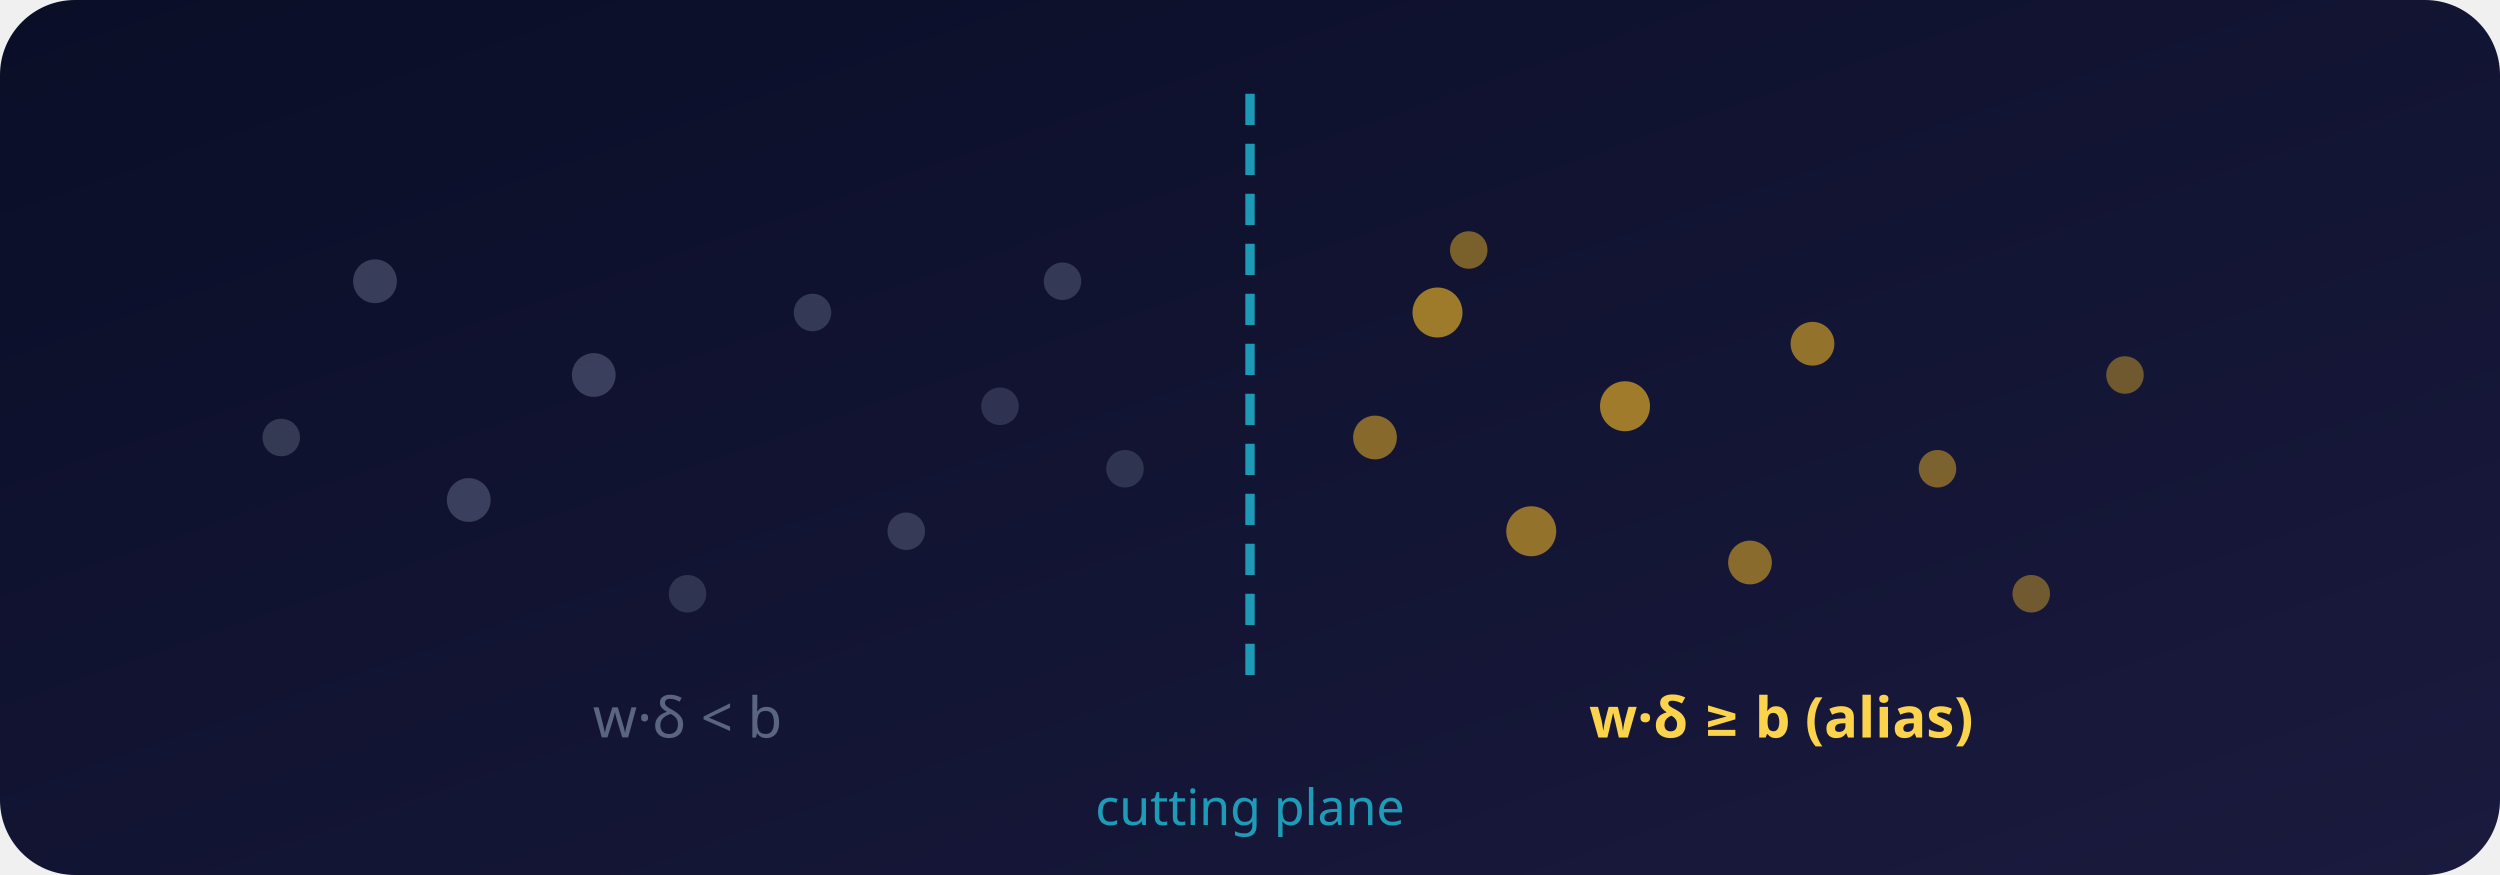
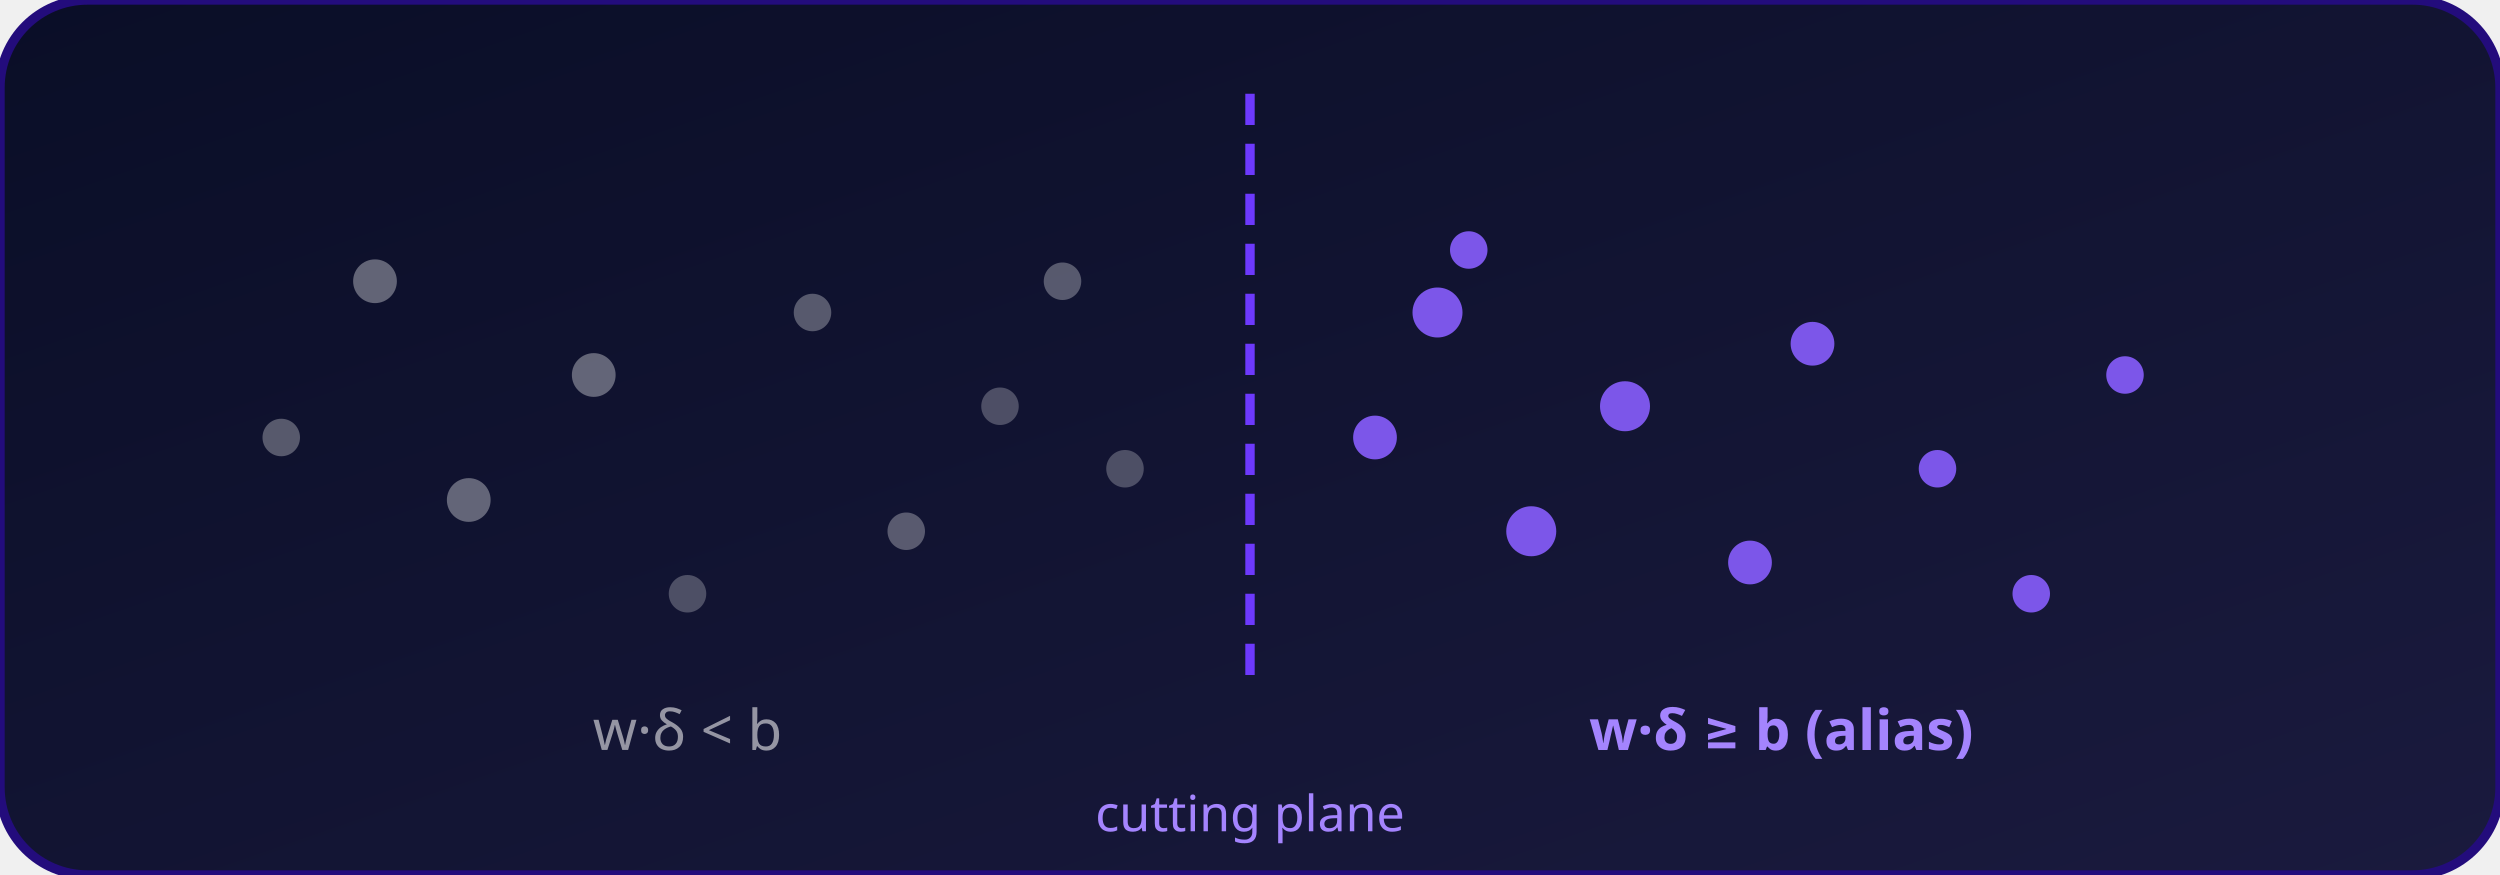
- <svg xmlns="http://www.w3.org/2000/svg" viewBox="0 0 400 140" font-family="'Segoe UI', system-ui, -apple-system, sans-serif">
+ <svg xmlns="http://www.w3.org/2000/svg" viewBox="0 0 400 140" font-family="'Segoe UI', system-ui, -apple-system, sans-serif" role="img" aria-labelledby="cutp-title cutp-desc">
  <defs>
-     <linearGradient id="bg" x1="0" y1="0" x2="1" y2="1">
+     <linearGradient id="cutp-bg" x1="0" y1="0" x2="1" y2="1">
      <stop offset="0%" stop-color="#0a0e27" />
      <stop offset="100%" stop-color="#1a1a3e" />
    </linearGradient>
+     <radialGradient id="cutp-glow">
+       <stop offset="0%" stop-color="#4808FC" stop-opacity="0.55" />
+       <stop offset="100%" stop-color="#4808FC" stop-opacity="0" />
+     </radialGradient>
  </defs>
-   <rect width="400" height="140" fill="url(#bg)" rx="12" />
-   <line x1="200" y1="15" x2="200" y2="110" stroke="#22d3ee" stroke-width="1.5" stroke-dasharray="5,3" opacity="0.7" />
-   <circle cx="60" cy="45" r="3.5" fill="#8892b0" opacity="0.35" />
-   <circle cx="95" cy="60" r="3.5" fill="#8892b0" opacity="0.35" />
-   <circle cx="75" cy="80" r="3.5" fill="#8892b0" opacity="0.35" />
-   <circle cx="130" cy="50" r="3" fill="#8892b0" opacity="0.3" />
-   <circle cx="45" cy="70" r="3" fill="#8892b0" opacity="0.3" />
-   <circle cx="145" cy="85" r="3" fill="#8892b0" opacity="0.3" />
-   <circle cx="110" cy="95" r="3" fill="#8892b0" opacity="0.25" />
-   <circle cx="160" cy="65" r="3" fill="#8892b0" opacity="0.25" />
-   <circle cx="170" cy="45" r="3" fill="#8892b0" opacity="0.3" />
-   <circle cx="180" cy="75" r="3" fill="#8892b0" opacity="0.25" />
-   <text x="110" y="118" fill="#5a6580" font-size="9" text-anchor="middle">w·δ &lt; b</text>
-   <circle cx="230" cy="50" r="4" fill="#fbbf24" opacity="0.6" />
-   <circle cx="260" cy="65" r="4" fill="#fbbf24" opacity="0.6" />
-   <circle cx="245" cy="85" r="4" fill="#fbbf24" opacity="0.55" />
-   <circle cx="290" cy="55" r="3.5" fill="#fbbf24" opacity="0.55" />
-   <circle cx="280" cy="90" r="3.5" fill="#fbbf24" opacity="0.5" />
-   <circle cx="220" cy="70" r="3.5" fill="#fbbf24" opacity="0.5" />
-   <circle cx="310" cy="75" r="3" fill="#fbbf24" opacity="0.45" />
-   <circle cx="340" cy="60" r="3" fill="#fbbf24" opacity="0.4" />
-   <circle cx="325" cy="95" r="3" fill="#fbbf24" opacity="0.4" />
-   <circle cx="235" cy="40" r="3" fill="#fbbf24" opacity="0.45" />
-   <text x="285" y="118" fill="#fcd34d" font-size="9" font-weight="600" text-anchor="middle">w·δ ≥ b  (alias)</text>
-   <text x="200" y="132" fill="#22d3ee" font-size="8" text-anchor="middle" opacity="0.7">cutting plane</text>
+   <rect width="400" height="140" rx="14" fill="url(#cutp-bg)" stroke="#230C7C" stroke-width="1.5" />
+   <line x1="200" y1="15" x2="200" y2="110" stroke="#6D39FD" stroke-width="1.5" stroke-dasharray="5,3" />
+   <circle cx="60" cy="45" r="3.5" fill="#FFFFFF" fill-opacity="0.35" />
+   <circle cx="95" cy="60" r="3.5" fill="#FFFFFF" fill-opacity="0.35" />
+   <circle cx="75" cy="80" r="3.5" fill="#FFFFFF" fill-opacity="0.35" />
+   <circle cx="130" cy="50" r="3" fill="#FFFFFF" fill-opacity="0.3" />
+   <circle cx="45" cy="70" r="3" fill="#FFFFFF" fill-opacity="0.3" />
+   <circle cx="145" cy="85" r="3" fill="#FFFFFF" fill-opacity="0.3" />
+   <circle cx="110" cy="95" r="3" fill="#FFFFFF" fill-opacity="0.25" />
+   <circle cx="160" cy="65" r="3" fill="#FFFFFF" fill-opacity="0.25" />
+   <circle cx="170" cy="45" r="3" fill="#FFFFFF" fill-opacity="0.3" />
+   <circle cx="180" cy="75" r="3" fill="#FFFFFF" fill-opacity="0.25" />
+   <text x="110" y="120" font-size="9" fill="#FFFFFF" fill-opacity="0.55" text-anchor="middle">w·δ &lt; b</text>
+   <circle cx="230" cy="50" r="4" fill="#885EFD" fill-opacity="0.9" />
+   <circle cx="260" cy="65" r="4" fill="#885EFD" fill-opacity="0.9" />
+   <circle cx="245" cy="85" r="4" fill="#885EFD" fill-opacity="0.9" />
+   <circle cx="290" cy="55" r="3.5" fill="#885EFD" fill-opacity="0.9" />
+   <circle cx="280" cy="90" r="3.5" fill="#885EFD" fill-opacity="0.9" />
+   <circle cx="220" cy="70" r="3.5" fill="#885EFD" fill-opacity="0.9" />
+   <circle cx="310" cy="75" r="3" fill="#885EFD" fill-opacity="0.9" />
+   <circle cx="340" cy="60" r="3" fill="#885EFD" fill-opacity="0.9" />
+   <circle cx="325" cy="95" r="3" fill="#885EFD" fill-opacity="0.9" />
+   <circle cx="235" cy="40" r="3" fill="#885EFD" fill-opacity="0.9" />
+   <text x="285" y="120" font-size="9" fill="#A484FE" font-weight="600" text-anchor="middle">w·δ ≥ b  (alias)</text>
+   <text x="200" y="133" font-size="8" fill="#A484FE" text-anchor="middle">cutting plane</text>
</svg>
